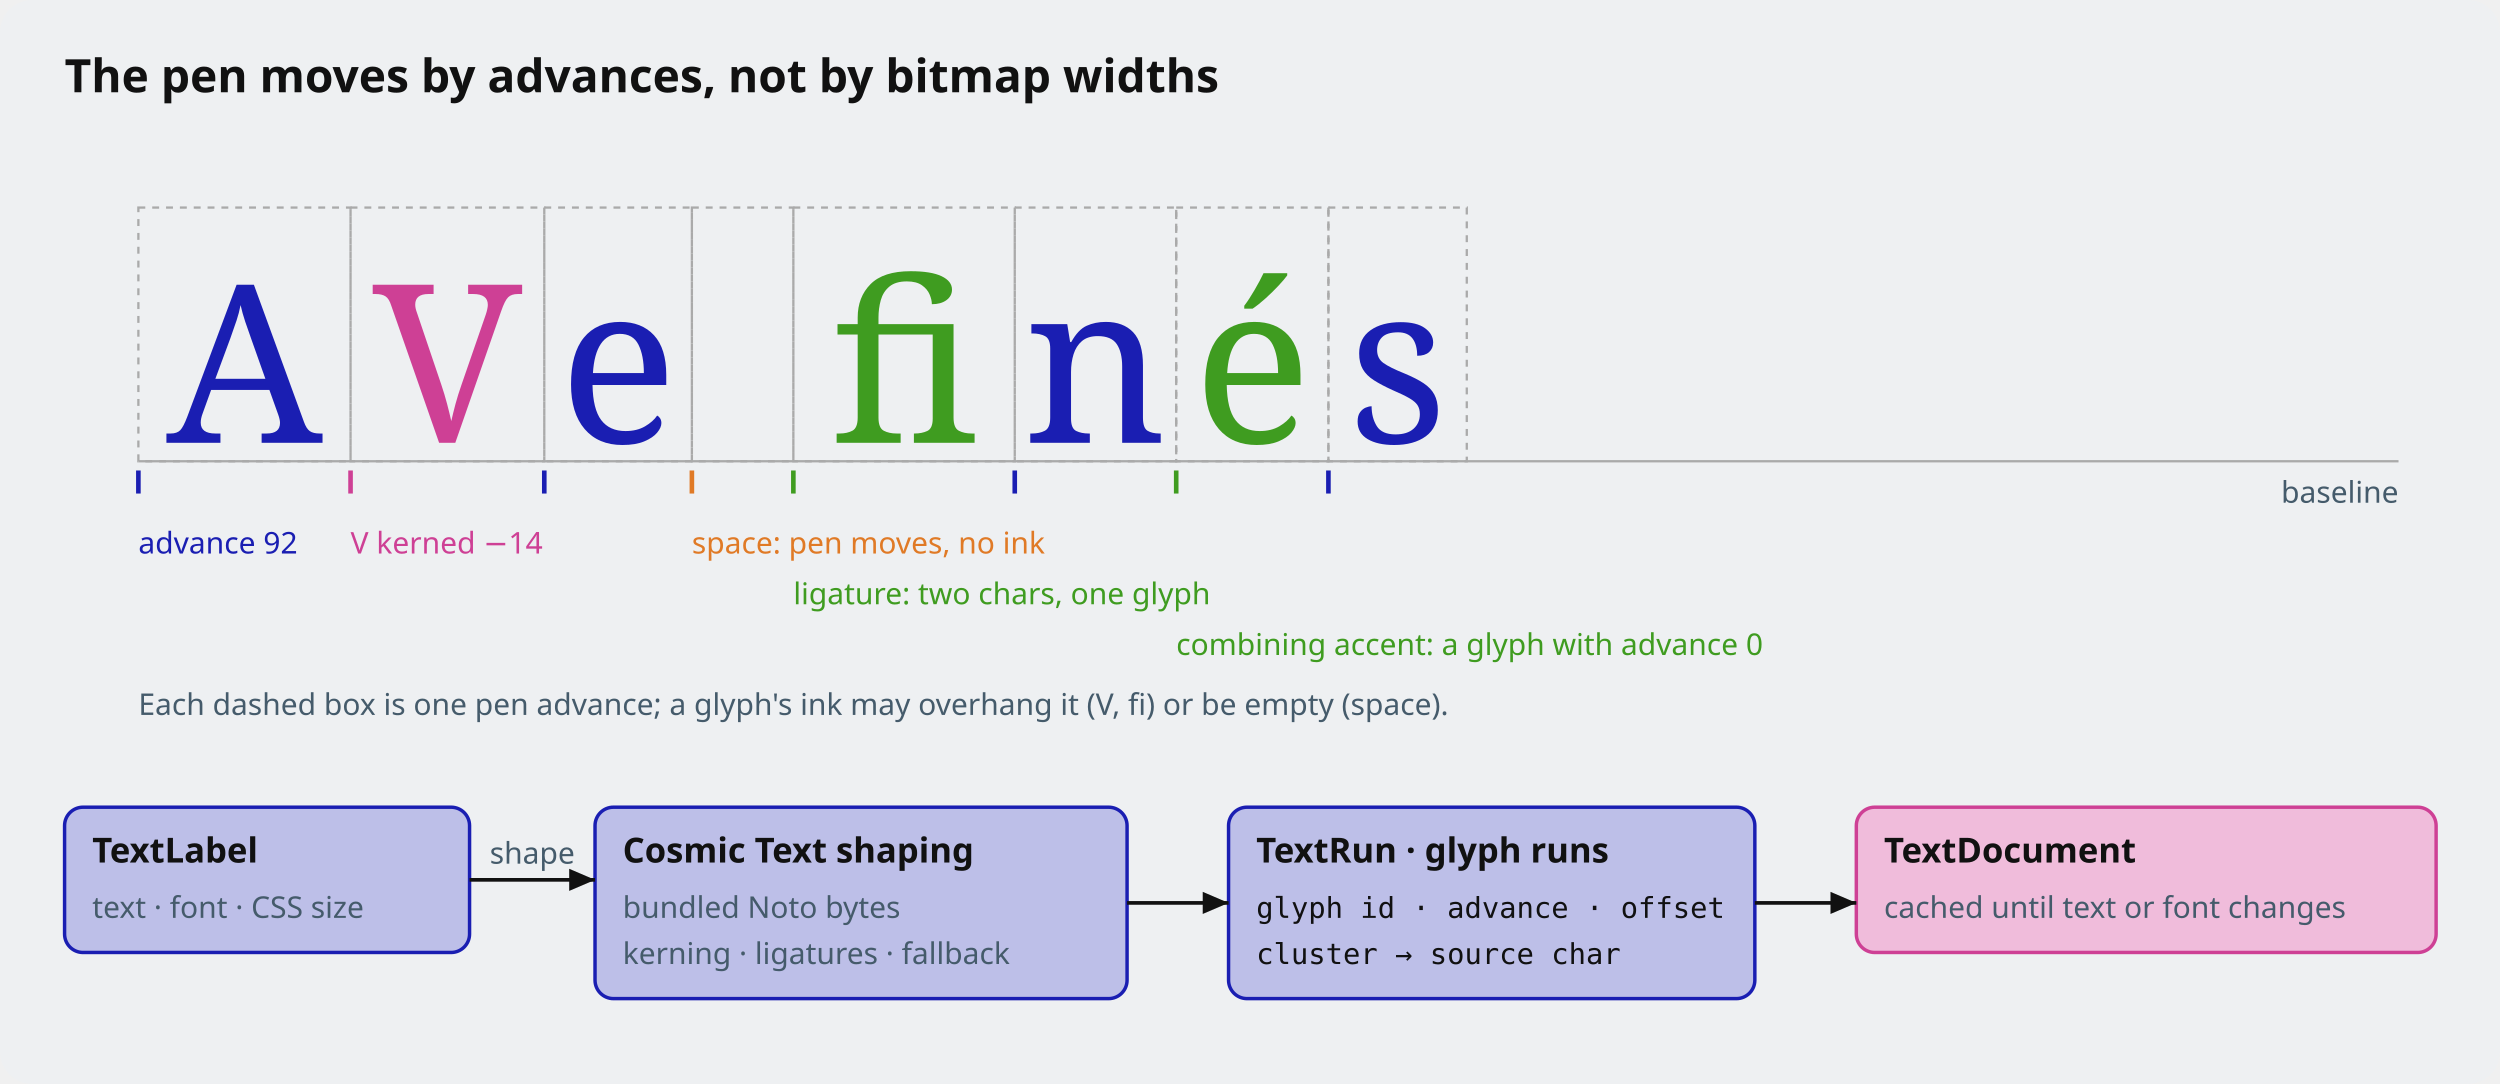
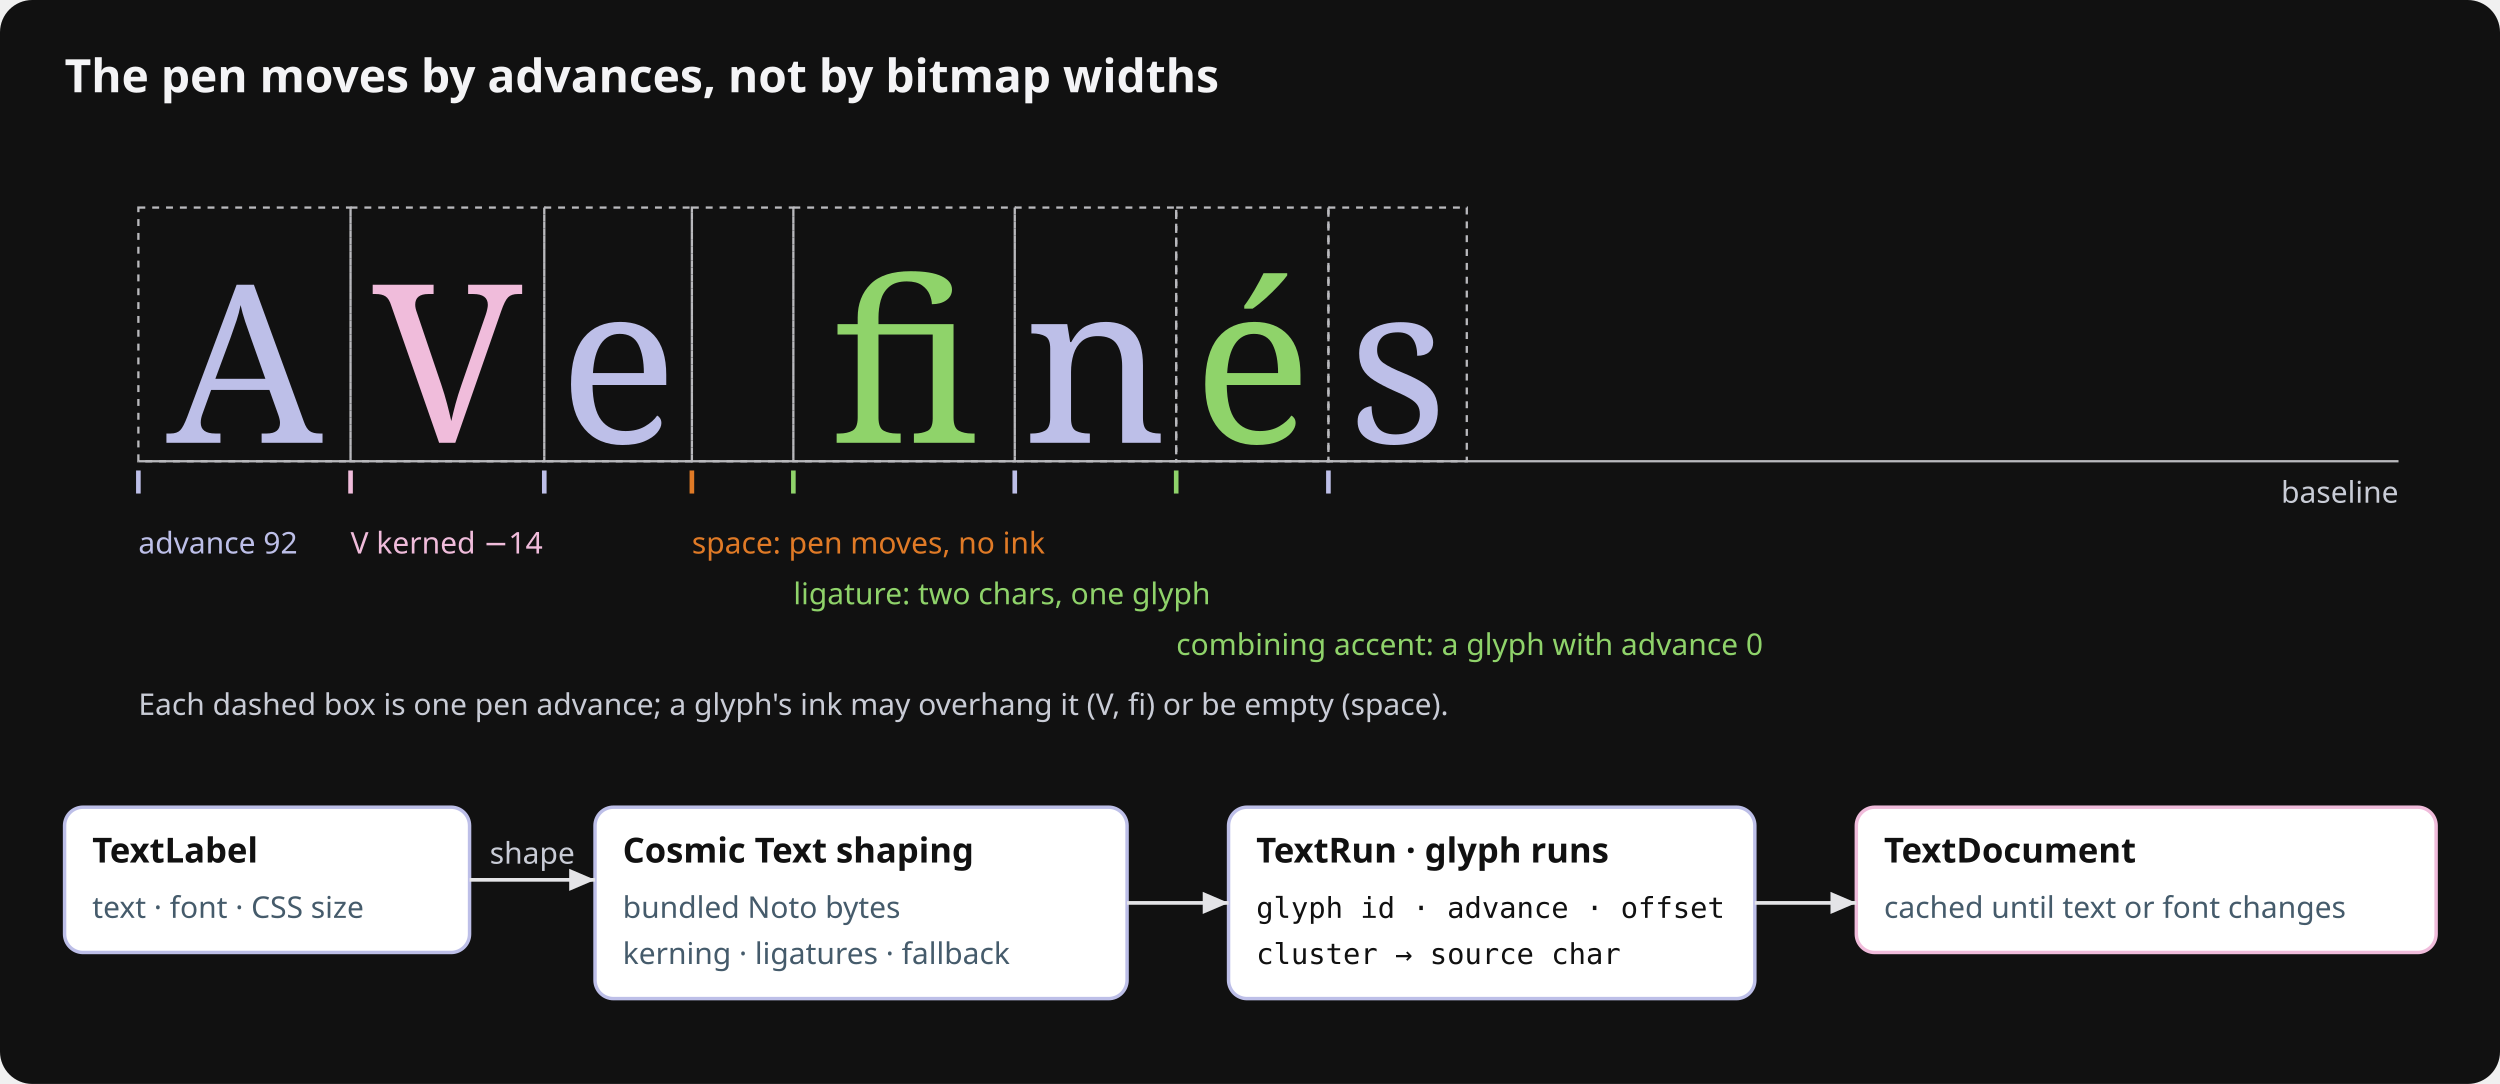
<svg xmlns="http://www.w3.org/2000/svg" viewBox="0 0 1084 470" role="img" aria-labelledby="t d">
  <defs>
    <marker id="a" markerWidth="9" markerHeight="9" refX="7" refY="3" orient="auto">
-       <path d="M0,0 L7,3 L0,6" fill="#111111" />
+       <path d="M0,0 L7,3 L0,6" fill="#e4e4e7" />
    </marker>
  </defs>
-   <style>text{font-family:system-ui,sans-serif;fill:#111111;font-size:13px}.h{font-size:20px;font-weight:700}.l{font-size:15px;font-weight:650}.s{font-size:13px;fill:#455b6b}.m{font-family:"DejaVu Sans Mono","Liberation Mono",monospace;font-size:12.5px;fill:#111111}.ar{fill:none;stroke:#111111;stroke-width:1.6;marker-end:url(#a)}.dash{fill:none;stroke:#e07a26;stroke-width:1.8;stroke-dasharray:7 5}</style>
-   <rect width="100%" height="100%" rx="14" fill="#eef0f2" />
+   <style>text{font-family:system-ui,sans-serif;fill:#f4f4f6;font-size:13px}.h{font-size:20px;font-weight:700}.l{font-size:15px;font-weight:650}.s{font-size:13px;fill:#c9ccd6}.m{font-family:"DejaVu Sans Mono","Liberation Mono",monospace;font-size:12.5px;fill:#f4f4f6}.ar{fill:none;stroke:#e4e4e7;stroke-width:1.6;marker-end:url(#a)}.dash{fill:none;stroke:#e07a26;stroke-width:1.8;stroke-dasharray:7 5}</style>
+   <rect width="100%" height="100%" rx="14" fill="#111111" />
  <text class="h" xml:space="preserve" x="28.0" y="40.0" textLength="500.2" lengthAdjust="spacingAndGlyphs">The pen moves by advances, not by bitmap widths</text>
-   <line x1="60" y1="200" x2="1040" y2="200" stroke="#aaaaaa" stroke-width="1" />
+   <line x1="60" y1="200" x2="1040" y2="200" stroke="#b9b9bd" stroke-width="1" />
  <text class="s" xml:space="preserve" x="1040.0" y="218.0" text-anchor="end" textLength="50.9" lengthAdjust="spacingAndGlyphs">baseline</text>
-   <rect x="60" y="90" width="92" height="110" fill="none" stroke="#aaaaaa" stroke-width="1" stroke-dasharray="3 3" />
-   <text x="106.0" y="192" text-anchor="middle" style="font-family:serif;font-size:96px;fill:#1a1eb2" textLength="69.3" lengthAdjust="spacingAndGlyphs">A</text>
-   <line x1="60" y1="204" x2="60" y2="214" stroke="#1a1eb2" stroke-width="2" />
-   <rect x="152" y="90" width="84" height="110" fill="none" stroke="#aaaaaa" stroke-width="1" stroke-dasharray="3 3" />
-   <text x="194.0" y="192" text-anchor="middle" style="font-family:serif;font-size:96px;fill:#ce4095" textLength="69.3" lengthAdjust="spacingAndGlyphs">V</text>
-   <line x1="152" y1="204" x2="152" y2="214" stroke="#ce4095" stroke-width="2" />
-   <rect x="236" y="90" width="64" height="110" fill="none" stroke="#aaaaaa" stroke-width="1" stroke-dasharray="3 3" />
-   <text x="268.0" y="192" text-anchor="middle" style="font-family:serif;font-size:96px;fill:#1a1eb2" textLength="42.6" lengthAdjust="spacingAndGlyphs">e</text>
-   <line x1="236" y1="204" x2="236" y2="214" stroke="#1a1eb2" stroke-width="2" />
-   <rect x="300" y="90" width="44" height="110" fill="none" stroke="#aaaaaa" stroke-width="1" stroke-dasharray="3 3" />
+   <rect x="60" y="90" width="92" height="110" fill="none" stroke="#b9b9bd" stroke-width="1" stroke-dasharray="3 3" />
+   <text x="106.0" y="192" text-anchor="middle" style="font-family:serif;font-size:96px;fill:#bdbfe8" textLength="69.3" lengthAdjust="spacingAndGlyphs">A</text>
+   <line x1="60" y1="204" x2="60" y2="214" stroke="#bdbfe8" stroke-width="2" />
+   <rect x="152" y="90" width="84" height="110" fill="none" stroke="#b9b9bd" stroke-width="1" stroke-dasharray="3 3" />
+   <text x="194.0" y="192" text-anchor="middle" style="font-family:serif;font-size:96px;fill:#f0bcdb" textLength="69.3" lengthAdjust="spacingAndGlyphs">V</text>
+   <line x1="152" y1="204" x2="152" y2="214" stroke="#f0bcdb" stroke-width="2" />
+   <rect x="236" y="90" width="64" height="110" fill="none" stroke="#b9b9bd" stroke-width="1" stroke-dasharray="3 3" />
+   <text x="268.0" y="192" text-anchor="middle" style="font-family:serif;font-size:96px;fill:#bdbfe8" textLength="42.6" lengthAdjust="spacingAndGlyphs">e</text>
+   <line x1="236" y1="204" x2="236" y2="214" stroke="#bdbfe8" stroke-width="2" />
+   <rect x="300" y="90" width="44" height="110" fill="none" stroke="#b9b9bd" stroke-width="1" stroke-dasharray="3 3" />
  <line x1="300" y1="204" x2="300" y2="214" stroke="#e07a26" stroke-width="2" />
-   <rect x="344" y="90" width="96" height="110" fill="none" stroke="#aaaaaa" stroke-width="1" stroke-dasharray="3 3" />
-   <text x="392.0" y="192" text-anchor="middle" style="font-family:serif;font-size:96px;fill:#3f9c20" textLength="53.4" lengthAdjust="spacingAndGlyphs">ﬁ</text>
-   <line x1="344" y1="204" x2="344" y2="214" stroke="#3f9c20" stroke-width="2" />
-   <rect x="440" y="90" width="70" height="110" fill="none" stroke="#aaaaaa" stroke-width="1" stroke-dasharray="3 3" />
-   <text x="475.0" y="192" text-anchor="middle" style="font-family:serif;font-size:96px;fill:#1a1eb2" textLength="48.0" lengthAdjust="spacingAndGlyphs">n</text>
-   <line x1="440" y1="204" x2="440" y2="214" stroke="#1a1eb2" stroke-width="2" />
-   <rect x="510" y="90" width="66" height="110" fill="none" stroke="#aaaaaa" stroke-width="1" stroke-dasharray="3 3" />
-   <text x="543.0" y="192" text-anchor="middle" style="font-family:serif;font-size:96px;fill:#3f9c20" textLength="42.6" lengthAdjust="spacingAndGlyphs">é</text>
-   <line x1="510" y1="204" x2="510" y2="214" stroke="#3f9c20" stroke-width="2" />
-   <rect x="576" y="90" width="60" height="110" fill="none" stroke="#aaaaaa" stroke-width="1" stroke-dasharray="3 3" />
-   <text x="606.0" y="192" text-anchor="middle" style="font-family:serif;font-size:96px;fill:#1a1eb2" textLength="37.4" lengthAdjust="spacingAndGlyphs">s</text>
-   <line x1="576" y1="204" x2="576" y2="214" stroke="#1a1eb2" stroke-width="2" />
-   <text class="s" xml:space="preserve" x="60.0" y="240.0" style="fill:#1a1eb2" textLength="69.0" lengthAdjust="spacingAndGlyphs">advance 92</text>
-   <text class="s" xml:space="preserve" x="152.0" y="240.0" style="fill:#ce4095" textLength="79.9" lengthAdjust="spacingAndGlyphs">V kerned −14</text>
+   <rect x="344" y="90" width="96" height="110" fill="none" stroke="#b9b9bd" stroke-width="1" stroke-dasharray="3 3" />
+   <text x="392.0" y="192" text-anchor="middle" style="font-family:serif;font-size:96px;fill:#8fd36a" textLength="53.4" lengthAdjust="spacingAndGlyphs">ﬁ</text>
+   <line x1="344" y1="204" x2="344" y2="214" stroke="#8fd36a" stroke-width="2" />
+   <rect x="440" y="90" width="70" height="110" fill="none" stroke="#b9b9bd" stroke-width="1" stroke-dasharray="3 3" />
+   <text x="475.0" y="192" text-anchor="middle" style="font-family:serif;font-size:96px;fill:#bdbfe8" textLength="48.0" lengthAdjust="spacingAndGlyphs">n</text>
+   <line x1="440" y1="204" x2="440" y2="214" stroke="#bdbfe8" stroke-width="2" />
+   <rect x="510" y="90" width="66" height="110" fill="none" stroke="#b9b9bd" stroke-width="1" stroke-dasharray="3 3" />
+   <text x="543.0" y="192" text-anchor="middle" style="font-family:serif;font-size:96px;fill:#8fd36a" textLength="42.6" lengthAdjust="spacingAndGlyphs">é</text>
+   <line x1="510" y1="204" x2="510" y2="214" stroke="#8fd36a" stroke-width="2" />
+   <rect x="576" y="90" width="60" height="110" fill="none" stroke="#b9b9bd" stroke-width="1" stroke-dasharray="3 3" />
+   <text x="606.0" y="192" text-anchor="middle" style="font-family:serif;font-size:96px;fill:#bdbfe8" textLength="37.4" lengthAdjust="spacingAndGlyphs">s</text>
+   <line x1="576" y1="204" x2="576" y2="214" stroke="#bdbfe8" stroke-width="2" />
+   <text class="s" xml:space="preserve" x="60.0" y="240.0" style="fill:#bdbfe8" textLength="69.0" lengthAdjust="spacingAndGlyphs">advance 92</text>
+   <text class="s" xml:space="preserve" x="152.0" y="240.0" style="fill:#f0bcdb" textLength="79.9" lengthAdjust="spacingAndGlyphs">V kerned −14</text>
  <text class="s" xml:space="preserve" x="300.0" y="240.0" style="fill:#e07a26" textLength="152.9" lengthAdjust="spacingAndGlyphs">space: pen moves, no ink</text>
-   <text class="s" xml:space="preserve" x="344.0" y="262.0" style="fill:#3f9c20" textLength="180.6" lengthAdjust="spacingAndGlyphs">ligature: two chars, one glyph</text>
-   <text class="s" xml:space="preserve" x="510.0" y="284.0" style="fill:#3f9c20" textLength="254.2" lengthAdjust="spacingAndGlyphs">combining accent: a glyph with advance 0</text>
+   <text class="s" xml:space="preserve" x="344.0" y="262.0" style="fill:#8fd36a" textLength="180.6" lengthAdjust="spacingAndGlyphs">ligature: two chars, one glyph</text>
+   <text class="s" xml:space="preserve" x="510.0" y="284.0" style="fill:#8fd36a" textLength="254.2" lengthAdjust="spacingAndGlyphs">combining accent: a glyph with advance 0</text>
  <text class="s" xml:space="preserve" x="60.0" y="310.0" textLength="567.5" lengthAdjust="spacingAndGlyphs">Each dashed box is one pen advance; a glyph's ink may overhang it (V, ﬁ) or be empty (space).</text>
-   <rect data-box="0" x="28.0" y="350.0" width="175.6" height="63.0" rx="8" fill="#bdbfe8" stroke="#1a1eb2" stroke-width="1.5" />
-   <text class="l" xml:space="preserve" x="40.0" y="374.0" data-box="0" textLength="71.8" lengthAdjust="spacingAndGlyphs">TextLabel</text>
-   <text class="s" xml:space="preserve" x="40.0" y="398.0" data-box="0" textLength="117.7" lengthAdjust="spacingAndGlyphs">text · font · CSS size</text>
-   <rect data-box="1" x="258.0" y="350.0" width="230.7" height="83.0" rx="8" fill="#bdbfe8" stroke="#1a1eb2" stroke-width="1.5" />
-   <text class="l" xml:space="preserve" x="270.0" y="374.0" data-box="1" textLength="152.2" lengthAdjust="spacingAndGlyphs">Cosmic Text shaping</text>
-   <text class="s" xml:space="preserve" x="270.0" y="398.0" data-box="1" textLength="120.3" lengthAdjust="spacingAndGlyphs">bundled Noto bytes</text>
-   <text class="s" xml:space="preserve" x="270.0" y="418.0" data-box="1" textLength="167.7" lengthAdjust="spacingAndGlyphs">kerning · ligatures · fallback</text>
-   <rect data-box="2" x="532.7" y="350.0" width="228.2" height="83.0" rx="8" fill="#bdbfe8" stroke="#1a1eb2" stroke-width="1.5" />
-   <text class="l" xml:space="preserve" x="544.7" y="374.0" data-box="2" textLength="152.8" lengthAdjust="spacingAndGlyphs">TextRun · glyph runs</text>
-   <text class="m" xml:space="preserve" x="544.7" y="398.0" data-box="2" textLength="203.1" lengthAdjust="spacingAndGlyphs">glyph id · advance · offset</text>
-   <text class="m" xml:space="preserve" x="544.7" y="418.0" data-box="2" textLength="157.9" lengthAdjust="spacingAndGlyphs">cluster → source char</text>
-   <rect data-box="3" x="804.9" y="350.0" width="251.4" height="63.0" rx="8" fill="#f0bcdb" stroke="#ce4095" stroke-width="1.5" />
-   <text class="l" xml:space="preserve" x="816.9" y="374.0" data-box="3" textLength="109.2" lengthAdjust="spacingAndGlyphs">TextDocument</text>
-   <text class="s" xml:space="preserve" x="816.9" y="398.0" data-box="3" textLength="200.1" lengthAdjust="spacingAndGlyphs">cached until text or font changes</text>
+   <rect data-box="0" x="28.0" y="350.0" width="175.6" height="63.0" rx="8" fill="#ffffff" stroke="#bdbfe8" stroke-width="1.5" />
+   <text class="l" xml:space="preserve" x="40.0" y="374.0" style="fill:#111111" data-box="0" textLength="71.8" lengthAdjust="spacingAndGlyphs">TextLabel</text>
+   <text class="s" xml:space="preserve" x="40.0" y="398.0" style="fill:#455b6b" data-box="0" textLength="117.7" lengthAdjust="spacingAndGlyphs">text · font · CSS size</text>
+   <rect data-box="1" x="258.0" y="350.0" width="230.7" height="83.0" rx="8" fill="#ffffff" stroke="#bdbfe8" stroke-width="1.5" />
+   <text class="l" xml:space="preserve" x="270.0" y="374.0" style="fill:#111111" data-box="1" textLength="152.2" lengthAdjust="spacingAndGlyphs">Cosmic Text shaping</text>
+   <text class="s" xml:space="preserve" x="270.0" y="398.0" style="fill:#455b6b" data-box="1" textLength="120.3" lengthAdjust="spacingAndGlyphs">bundled Noto bytes</text>
+   <text class="s" xml:space="preserve" x="270.0" y="418.0" style="fill:#455b6b" data-box="1" textLength="167.7" lengthAdjust="spacingAndGlyphs">kerning · ligatures · fallback</text>
+   <rect data-box="2" x="532.7" y="350.0" width="228.2" height="83.0" rx="8" fill="#ffffff" stroke="#bdbfe8" stroke-width="1.5" />
+   <text class="l" xml:space="preserve" x="544.7" y="374.0" style="fill:#111111" data-box="2" textLength="152.8" lengthAdjust="spacingAndGlyphs">TextRun · glyph runs</text>
+   <text class="m" xml:space="preserve" x="544.7" y="398.0" style="fill:#111111" data-box="2" textLength="203.1" lengthAdjust="spacingAndGlyphs">glyph id · advance · offset</text>
+   <text class="m" xml:space="preserve" x="544.7" y="418.0" style="fill:#111111" data-box="2" textLength="157.9" lengthAdjust="spacingAndGlyphs">cluster → source char</text>
+   <rect data-box="3" x="804.9" y="350.0" width="251.4" height="63.0" rx="8" fill="#ffffff" stroke="#f0bcdb" stroke-width="1.5" />
+   <text class="l" xml:space="preserve" x="816.9" y="374.0" style="fill:#111111" data-box="3" textLength="109.2" lengthAdjust="spacingAndGlyphs">TextDocument</text>
+   <text class="s" xml:space="preserve" x="816.9" y="398.0" style="fill:#455b6b" data-box="3" textLength="200.1" lengthAdjust="spacingAndGlyphs">cached until text or font changes</text>
  <path class="ar" d="M203.6,381.5 L258.0,381.5" />
  <text class="s" xml:space="preserve" x="230.8" y="374.5" text-anchor="middle" textLength="36.9" lengthAdjust="spacingAndGlyphs">shape</text>
  <path class="ar" d="M488.7,391.5 L532.7,391.5" />
  <path class="ar" d="M760.9,391.5 L804.9,391.5" />
</svg>
